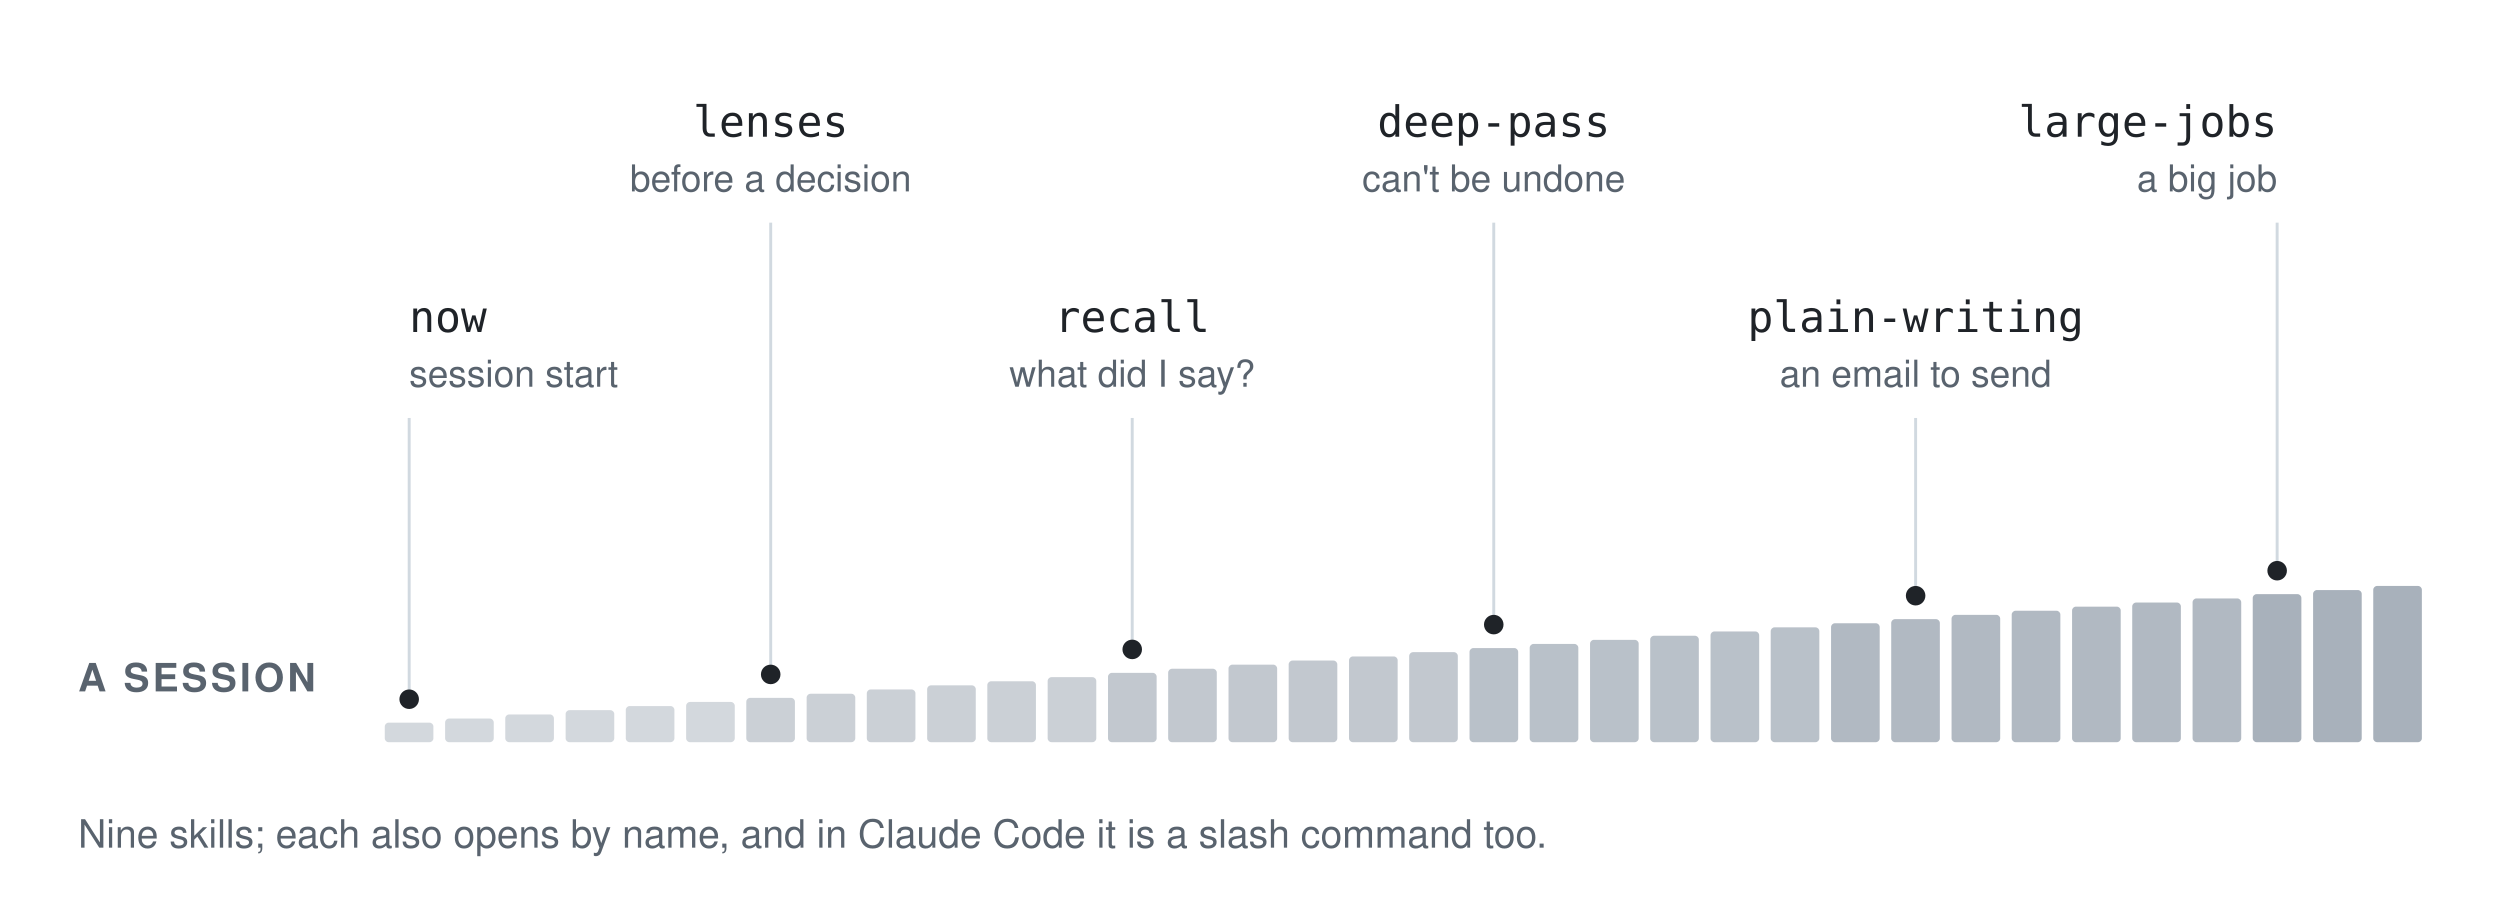
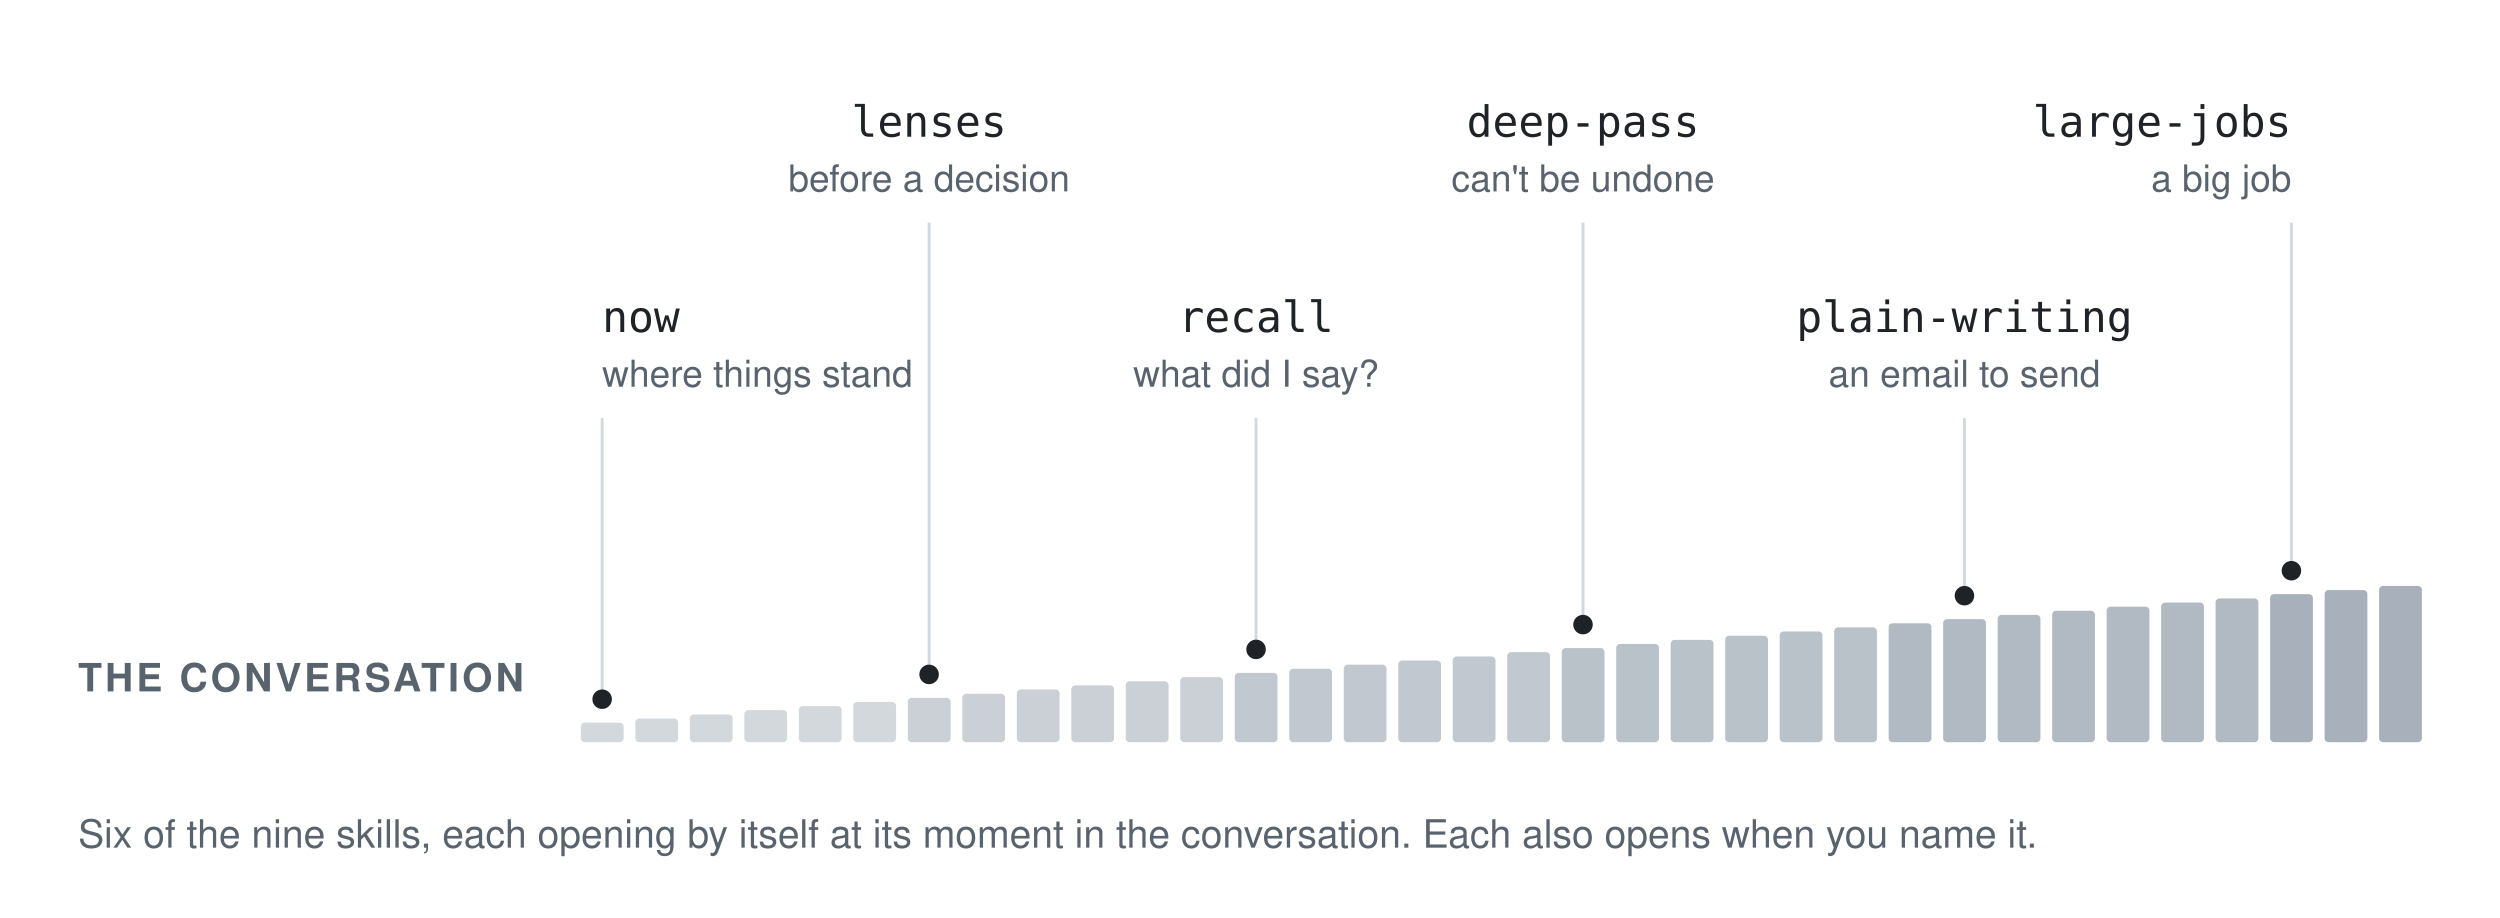
<svg xmlns="http://www.w3.org/2000/svg" viewBox="0 0 1280 470" width="1280" height="470" role="img" aria-labelledby="t d">
-   <text x="40" y="354" font-size="20" font-family="ui-sans-serif, -apple-system, 'Segoe UI', Helvetica, Arial, sans-serif" fill="#59636e" font-weight="600" letter-spacing="1.6">A SESSION</text>
-   <rect x="197" y="370" width="24.9" height="10" rx="2" fill="#a8b1bb" opacity="0.5" />
-   <rect x="227.9" y="367.9" width="24.9" height="12.1" rx="2" fill="#a8b1bb" opacity="0.5" />
-   <rect x="258.7" y="365.8" width="24.9" height="14.2" rx="2" fill="#a8b1bb" opacity="0.5" />
-   <rect x="289.6" y="363.6" width="24.9" height="16.4" rx="2" fill="#a8b1bb" opacity="0.5" />
-   <rect x="320.4" y="361.5" width="24.9" height="18.5" rx="2" fill="#a8b1bb" opacity="0.5" />
-   <rect x="351.3" y="359.4" width="24.9" height="20.6" rx="2" fill="#a8b1bb" opacity="0.5" />
-   <rect x="382.1" y="357.3" width="24.9" height="22.7" rx="2" fill="#a8b1bb" opacity="0.6" />
-   <rect x="413" y="355.2" width="24.9" height="24.8" rx="2" fill="#a8b1bb" opacity="0.6" />
-   <rect x="443.8" y="353" width="24.9" height="27" rx="2" fill="#a8b1bb" opacity="0.6" />
-   <rect x="474.7" y="350.9" width="24.9" height="29.1" rx="2" fill="#a8b1bb" opacity="0.6" />
-   <rect x="505.5" y="348.8" width="24.9" height="31.2" rx="2" fill="#a8b1bb" opacity="0.6" />
-   <rect x="536.4" y="346.7" width="24.9" height="33.3" rx="2" fill="#a8b1bb" opacity="0.6" />
-   <rect x="567.3" y="344.5" width="24.9" height="35.5" rx="2" fill="#a8b1bb" opacity="0.7" />
-   <rect x="598.1" y="342.4" width="24.9" height="37.6" rx="2" fill="#a8b1bb" opacity="0.7" />
-   <rect x="629" y="340.3" width="24.9" height="39.7" rx="2" fill="#a8b1bb" opacity="0.7" />
-   <rect x="659.8" y="338.2" width="24.9" height="41.8" rx="2" fill="#a8b1bb" opacity="0.7" />
-   <rect x="690.7" y="336.1" width="24.9" height="43.9" rx="2" fill="#a8b1bb" opacity="0.7" />
-   <rect x="721.5" y="333.9" width="24.9" height="46.1" rx="2" fill="#a8b1bb" opacity="0.7" />
-   <rect x="752.4" y="331.8" width="24.9" height="48.2" rx="2" fill="#a8b1bb" opacity="0.8" />
-   <rect x="783.2" y="329.7" width="24.9" height="50.3" rx="2" fill="#a8b1bb" opacity="0.8" />
-   <rect x="814.1" y="327.6" width="24.9" height="52.4" rx="2" fill="#a8b1bb" opacity="0.8" />
-   <rect x="844.9" y="325.5" width="24.9" height="54.5" rx="2" fill="#a8b1bb" opacity="0.8" />
-   <rect x="875.8" y="323.3" width="24.9" height="56.7" rx="2" fill="#a8b1bb" opacity="0.8" />
-   <rect x="906.6" y="321.2" width="24.9" height="58.8" rx="2" fill="#a8b1bb" opacity="0.8" />
-   <rect x="937.5" y="319.1" width="24.9" height="60.9" rx="2" fill="#a8b1bb" opacity="0.9" />
-   <rect x="968.3" y="317" width="24.9" height="63" rx="2" fill="#a8b1bb" opacity="0.9" />
-   <rect x="999.2" y="314.8" width="24.9" height="65.2" rx="2" fill="#a8b1bb" opacity="0.9" />
-   <rect x="1030" y="312.7" width="24.9" height="67.3" rx="2" fill="#a8b1bb" opacity="0.9" />
-   <rect x="1060.9" y="310.6" width="24.9" height="69.4" rx="2" fill="#a8b1bb" opacity="0.9" />
-   <rect x="1091.7" y="308.5" width="24.9" height="71.5" rx="2" fill="#a8b1bb" opacity="0.9" />
-   <rect x="1122.6" y="306.4" width="24.9" height="73.6" rx="2" fill="#a8b1bb" opacity="0.9" />
-   <rect x="1153.4" y="304.2" width="24.9" height="75.8" rx="2" fill="#a8b1bb" opacity="1" />
-   <rect x="1184.3" y="302.1" width="24.9" height="77.9" rx="2" fill="#a8b1bb" opacity="1" />
-   <rect x="1215.1" y="300" width="24.9" height="80" rx="2" fill="#a8b1bb" opacity="1" />
-   <line x1="209.5" y1="214" x2="209.5" y2="358" stroke="#d1d9e0" stroke-width="1.5" />
-   <circle cx="209.5" cy="358" r="5" fill="#1f2328" />
-   <text x="209.5" y="170" font-size="22" font-family="ui-monospace, SFMono-Regular, Menlo, Consolas, monospace" fill="#1f2328">now</text>
-   <text x="209.5" y="198" font-size="19" font-family="ui-sans-serif, -apple-system, 'Segoe UI', Helvetica, Arial, sans-serif" fill="#59636e">session start</text>
-   <line x1="394.6" y1="114" x2="394.6" y2="345.3" stroke="#d1d9e0" stroke-width="1.5" />
-   <circle cx="394.6" cy="345.3" r="5" fill="#1f2328" />
-   <text x="394.6" y="70" font-size="22" font-family="ui-monospace, SFMono-Regular, Menlo, Consolas, monospace" fill="#1f2328" text-anchor="middle">lenses</text>
-   <text x="394.6" y="98" font-size="19" font-family="ui-sans-serif, -apple-system, 'Segoe UI', Helvetica, Arial, sans-serif" fill="#59636e" text-anchor="middle">before a decision</text>
-   <line x1="579.7" y1="214" x2="579.7" y2="332.5" stroke="#d1d9e0" stroke-width="1.5" />
-   <circle cx="579.7" cy="332.5" r="5" fill="#1f2328" />
-   <text x="579.7" y="170" font-size="22" font-family="ui-monospace, SFMono-Regular, Menlo, Consolas, monospace" fill="#1f2328" text-anchor="middle">recall</text>
-   <text x="579.7" y="198" font-size="19" font-family="ui-sans-serif, -apple-system, 'Segoe UI', Helvetica, Arial, sans-serif" fill="#59636e" text-anchor="middle">what did I say?</text>
-   <line x1="764.8" y1="114" x2="764.8" y2="319.8" stroke="#d1d9e0" stroke-width="1.5" />
-   <circle cx="764.8" cy="319.8" r="5" fill="#1f2328" />
-   <text x="764.8" y="70" font-size="22" font-family="ui-monospace, SFMono-Regular, Menlo, Consolas, monospace" fill="#1f2328" text-anchor="middle">deep-pass</text>
-   <text x="764.8" y="98" font-size="19" font-family="ui-sans-serif, -apple-system, 'Segoe UI', Helvetica, Arial, sans-serif" fill="#59636e" text-anchor="middle">can't be undone</text>
-   <line x1="980.8" y1="214" x2="980.8" y2="305" stroke="#d1d9e0" stroke-width="1.5" />
-   <circle cx="980.8" cy="305" r="5" fill="#1f2328" />
-   <text x="980.8" y="170" font-size="22" font-family="ui-monospace, SFMono-Regular, Menlo, Consolas, monospace" fill="#1f2328" text-anchor="middle">plain-writing</text>
-   <text x="980.8" y="198" font-size="19" font-family="ui-sans-serif, -apple-system, 'Segoe UI', Helvetica, Arial, sans-serif" fill="#59636e" text-anchor="middle">an email to send</text>
-   <line x1="1165.9" y1="114" x2="1165.9" y2="292.2" stroke="#d1d9e0" stroke-width="1.5" />
-   <circle cx="1165.9" cy="292.2" r="5" fill="#1f2328" />
-   <text x="1165.9" y="70" font-size="22" font-family="ui-monospace, SFMono-Regular, Menlo, Consolas, monospace" fill="#1f2328" text-anchor="end">large-jobs</text>
-   <text x="1165.9" y="98" font-size="19" font-family="ui-sans-serif, -apple-system, 'Segoe UI', Helvetica, Arial, sans-serif" fill="#59636e" text-anchor="end">a big job</text>
-   <text x="40" y="434" font-size="20" font-family="ui-sans-serif, -apple-system, 'Segoe UI', Helvetica, Arial, sans-serif" fill="#59636e">Nine skills; each also opens by name, and in Claude Code it is a slash command too.</text>
+   <text x="40" y="354" font-size="20" font-family="ui-sans-serif, -apple-system, 'Segoe UI', Helvetica, Arial, sans-serif" fill="#59636e" font-weight="600" letter-spacing="1.6">THE CONVERSATION</text>
+   <rect x="297.4" y="370" width="21.9" height="10" rx="2" fill="#a8b1bb" opacity="0.5" />
+   <rect x="325.3" y="367.9" width="21.9" height="12.1" rx="2" fill="#a8b1bb" opacity="0.5" />
+   <rect x="353.2" y="365.8" width="21.9" height="14.2" rx="2" fill="#a8b1bb" opacity="0.5" />
+   <rect x="381.1" y="363.6" width="21.9" height="16.4" rx="2" fill="#a8b1bb" opacity="0.5" />
+   <rect x="409" y="361.5" width="21.9" height="18.5" rx="2" fill="#a8b1bb" opacity="0.5" />
+   <rect x="436.9" y="359.4" width="21.9" height="20.6" rx="2" fill="#a8b1bb" opacity="0.5" />
+   <rect x="464.8" y="357.3" width="21.9" height="22.7" rx="2" fill="#a8b1bb" opacity="0.6" />
+   <rect x="492.7" y="355.2" width="21.9" height="24.8" rx="2" fill="#a8b1bb" opacity="0.6" />
+   <rect x="520.6" y="353" width="21.9" height="27" rx="2" fill="#a8b1bb" opacity="0.6" />
+   <rect x="548.5" y="350.9" width="21.9" height="29.1" rx="2" fill="#a8b1bb" opacity="0.6" />
+   <rect x="576.4" y="348.8" width="21.9" height="31.2" rx="2" fill="#a8b1bb" opacity="0.6" />
+   <rect x="604.3" y="346.7" width="21.9" height="33.3" rx="2" fill="#a8b1bb" opacity="0.6" />
+   <rect x="632.2" y="344.5" width="21.9" height="35.5" rx="2" fill="#a8b1bb" opacity="0.7" />
+   <rect x="660.1" y="342.4" width="21.9" height="37.6" rx="2" fill="#a8b1bb" opacity="0.7" />
+   <rect x="688" y="340.3" width="21.9" height="39.7" rx="2" fill="#a8b1bb" opacity="0.7" />
+   <rect x="715.9" y="338.2" width="21.9" height="41.8" rx="2" fill="#a8b1bb" opacity="0.7" />
+   <rect x="743.8" y="336.1" width="21.9" height="43.9" rx="2" fill="#a8b1bb" opacity="0.7" />
+   <rect x="771.7" y="333.9" width="21.9" height="46.1" rx="2" fill="#a8b1bb" opacity="0.7" />
+   <rect x="799.6" y="331.8" width="21.9" height="48.2" rx="2" fill="#a8b1bb" opacity="0.8" />
+   <rect x="827.5" y="329.7" width="21.9" height="50.3" rx="2" fill="#a8b1bb" opacity="0.8" />
+   <rect x="855.4" y="327.6" width="21.9" height="52.4" rx="2" fill="#a8b1bb" opacity="0.8" />
+   <rect x="883.3" y="325.5" width="21.9" height="54.5" rx="2" fill="#a8b1bb" opacity="0.8" />
+   <rect x="911.2" y="323.3" width="21.9" height="56.7" rx="2" fill="#a8b1bb" opacity="0.8" />
+   <rect x="939.1" y="321.2" width="21.9" height="58.8" rx="2" fill="#a8b1bb" opacity="0.8" />
+   <rect x="967" y="319.1" width="21.9" height="60.9" rx="2" fill="#a8b1bb" opacity="0.9" />
+   <rect x="994.9" y="317" width="21.9" height="63" rx="2" fill="#a8b1bb" opacity="0.9" />
+   <rect x="1022.8" y="314.8" width="21.9" height="65.2" rx="2" fill="#a8b1bb" opacity="0.9" />
+   <rect x="1050.7" y="312.7" width="21.9" height="67.3" rx="2" fill="#a8b1bb" opacity="0.9" />
+   <rect x="1078.6" y="310.6" width="21.9" height="69.4" rx="2" fill="#a8b1bb" opacity="0.9" />
+   <rect x="1106.5" y="308.5" width="21.9" height="71.5" rx="2" fill="#a8b1bb" opacity="0.9" />
+   <rect x="1134.4" y="306.4" width="21.9" height="73.6" rx="2" fill="#a8b1bb" opacity="0.9" />
+   <rect x="1162.3" y="304.2" width="21.9" height="75.8" rx="2" fill="#a8b1bb" opacity="1" />
+   <rect x="1190.2" y="302.1" width="21.9" height="77.9" rx="2" fill="#a8b1bb" opacity="1" />
+   <rect x="1218.1" y="300" width="21.9" height="80" rx="2" fill="#a8b1bb" opacity="1" />
+   <line x1="308.3" y1="214" x2="308.3" y2="358" stroke="#d1d9e0" stroke-width="1.5" />
+   <circle cx="308.3" cy="358" r="5" fill="#1f2328" />
+   <text x="308.3" y="170" font-size="22" font-family="ui-monospace, SFMono-Regular, Menlo, Consolas, monospace" fill="#1f2328">now</text>
+   <text x="308.3" y="198" font-size="19" font-family="ui-sans-serif, -apple-system, 'Segoe UI', Helvetica, Arial, sans-serif" fill="#59636e">where things stand</text>
+   <line x1="475.7" y1="114" x2="475.7" y2="345.3" stroke="#d1d9e0" stroke-width="1.5" />
+   <circle cx="475.7" cy="345.3" r="5" fill="#1f2328" />
+   <text x="475.7" y="70" font-size="22" font-family="ui-monospace, SFMono-Regular, Menlo, Consolas, monospace" fill="#1f2328" text-anchor="middle">lenses</text>
+   <text x="475.7" y="98" font-size="19" font-family="ui-sans-serif, -apple-system, 'Segoe UI', Helvetica, Arial, sans-serif" fill="#59636e" text-anchor="middle">before a decision</text>
+   <line x1="643.1" y1="214" x2="643.1" y2="332.5" stroke="#d1d9e0" stroke-width="1.5" />
+   <circle cx="643.1" cy="332.5" r="5" fill="#1f2328" />
+   <text x="643.1" y="170" font-size="22" font-family="ui-monospace, SFMono-Regular, Menlo, Consolas, monospace" fill="#1f2328" text-anchor="middle">recall</text>
+   <text x="643.1" y="198" font-size="19" font-family="ui-sans-serif, -apple-system, 'Segoe UI', Helvetica, Arial, sans-serif" fill="#59636e" text-anchor="middle">what did I say?</text>
+   <line x1="810.5" y1="114" x2="810.5" y2="319.8" stroke="#d1d9e0" stroke-width="1.5" />
+   <circle cx="810.5" cy="319.8" r="5" fill="#1f2328" />
+   <text x="810.5" y="70" font-size="22" font-family="ui-monospace, SFMono-Regular, Menlo, Consolas, monospace" fill="#1f2328" text-anchor="middle">deep-pass</text>
+   <text x="810.5" y="98" font-size="19" font-family="ui-sans-serif, -apple-system, 'Segoe UI', Helvetica, Arial, sans-serif" fill="#59636e" text-anchor="middle">can't be undone</text>
+   <line x1="1005.8" y1="214" x2="1005.8" y2="305" stroke="#d1d9e0" stroke-width="1.5" />
+   <circle cx="1005.8" cy="305" r="5" fill="#1f2328" />
+   <text x="1005.8" y="170" font-size="22" font-family="ui-monospace, SFMono-Regular, Menlo, Consolas, monospace" fill="#1f2328" text-anchor="middle">plain-writing</text>
+   <text x="1005.8" y="198" font-size="19" font-family="ui-sans-serif, -apple-system, 'Segoe UI', Helvetica, Arial, sans-serif" fill="#59636e" text-anchor="middle">an email to send</text>
+   <line x1="1173.2" y1="114" x2="1173.2" y2="292.2" stroke="#d1d9e0" stroke-width="1.5" />
+   <circle cx="1173.2" cy="292.2" r="5" fill="#1f2328" />
+   <text x="1173.2" y="70" font-size="22" font-family="ui-monospace, SFMono-Regular, Menlo, Consolas, monospace" fill="#1f2328" text-anchor="end">large-jobs</text>
+   <text x="1173.2" y="98" font-size="19" font-family="ui-sans-serif, -apple-system, 'Segoe UI', Helvetica, Arial, sans-serif" fill="#59636e" text-anchor="end">a big job</text>
+   <text x="40" y="434" font-size="20" font-family="ui-sans-serif, -apple-system, 'Segoe UI', Helvetica, Arial, sans-serif" fill="#59636e">Six of the nine skills, each opening by itself at its moment in the conversation. Each also opens when you name it.</text>
</svg>
